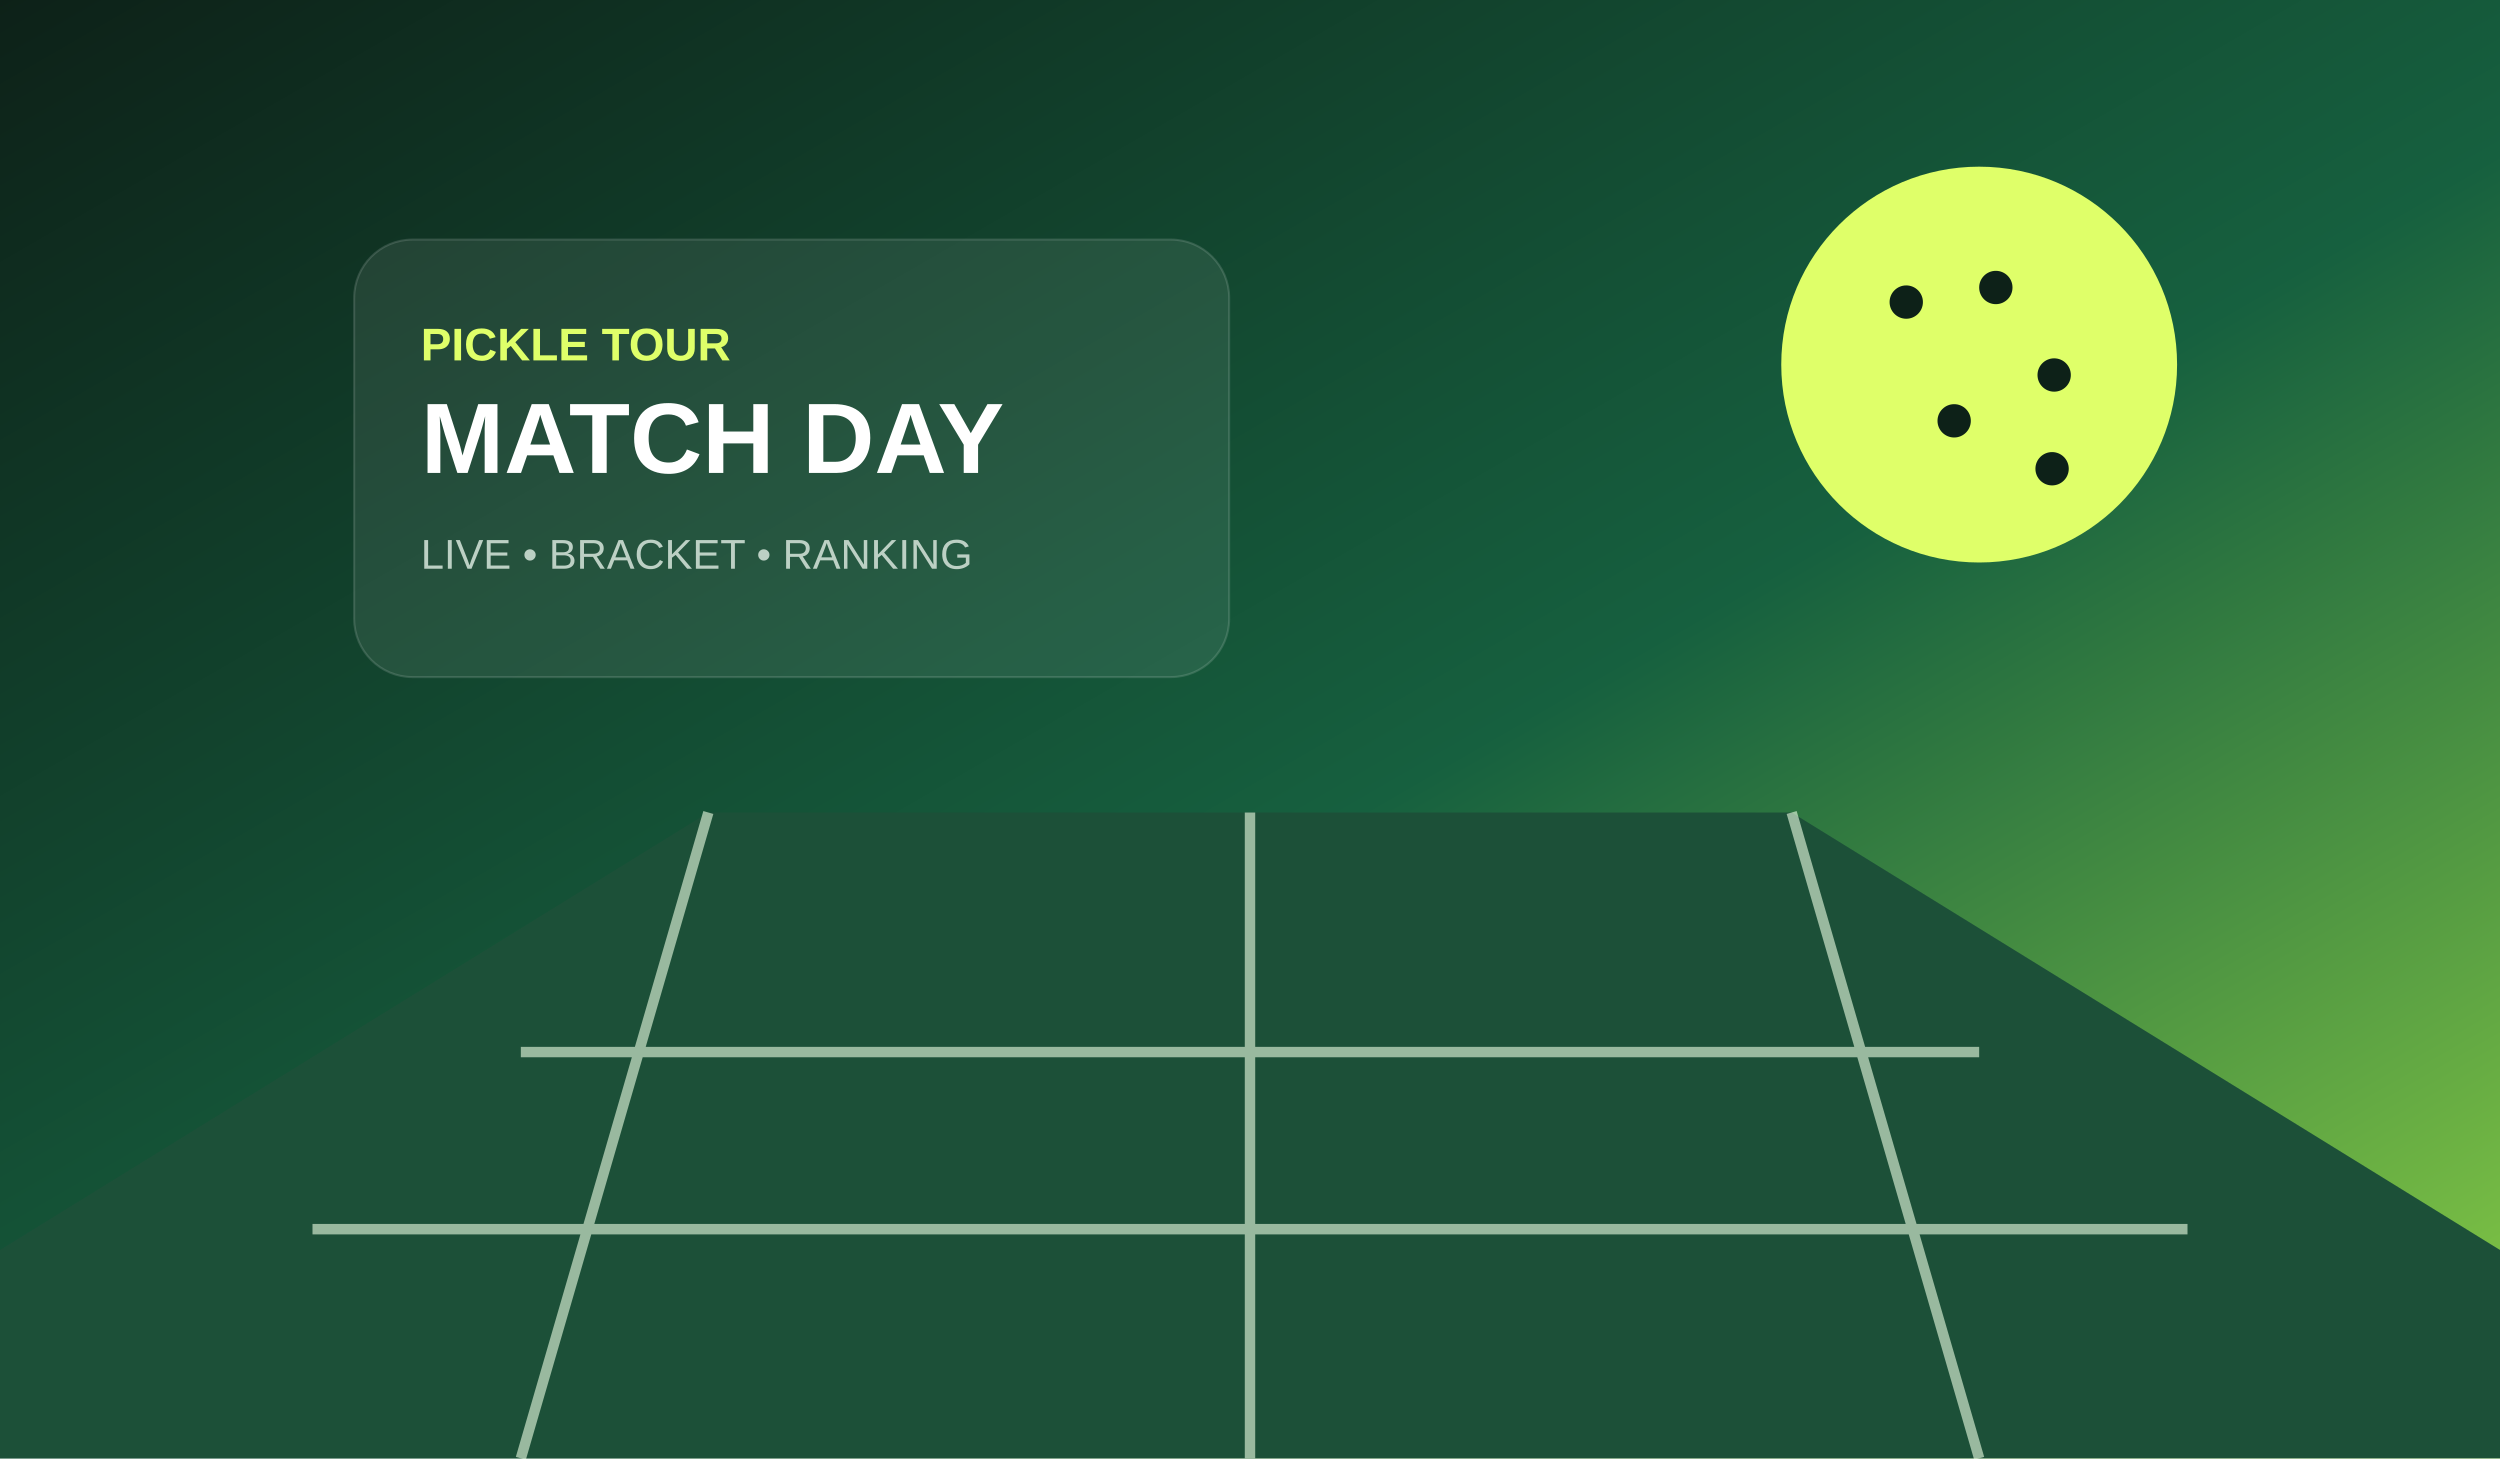
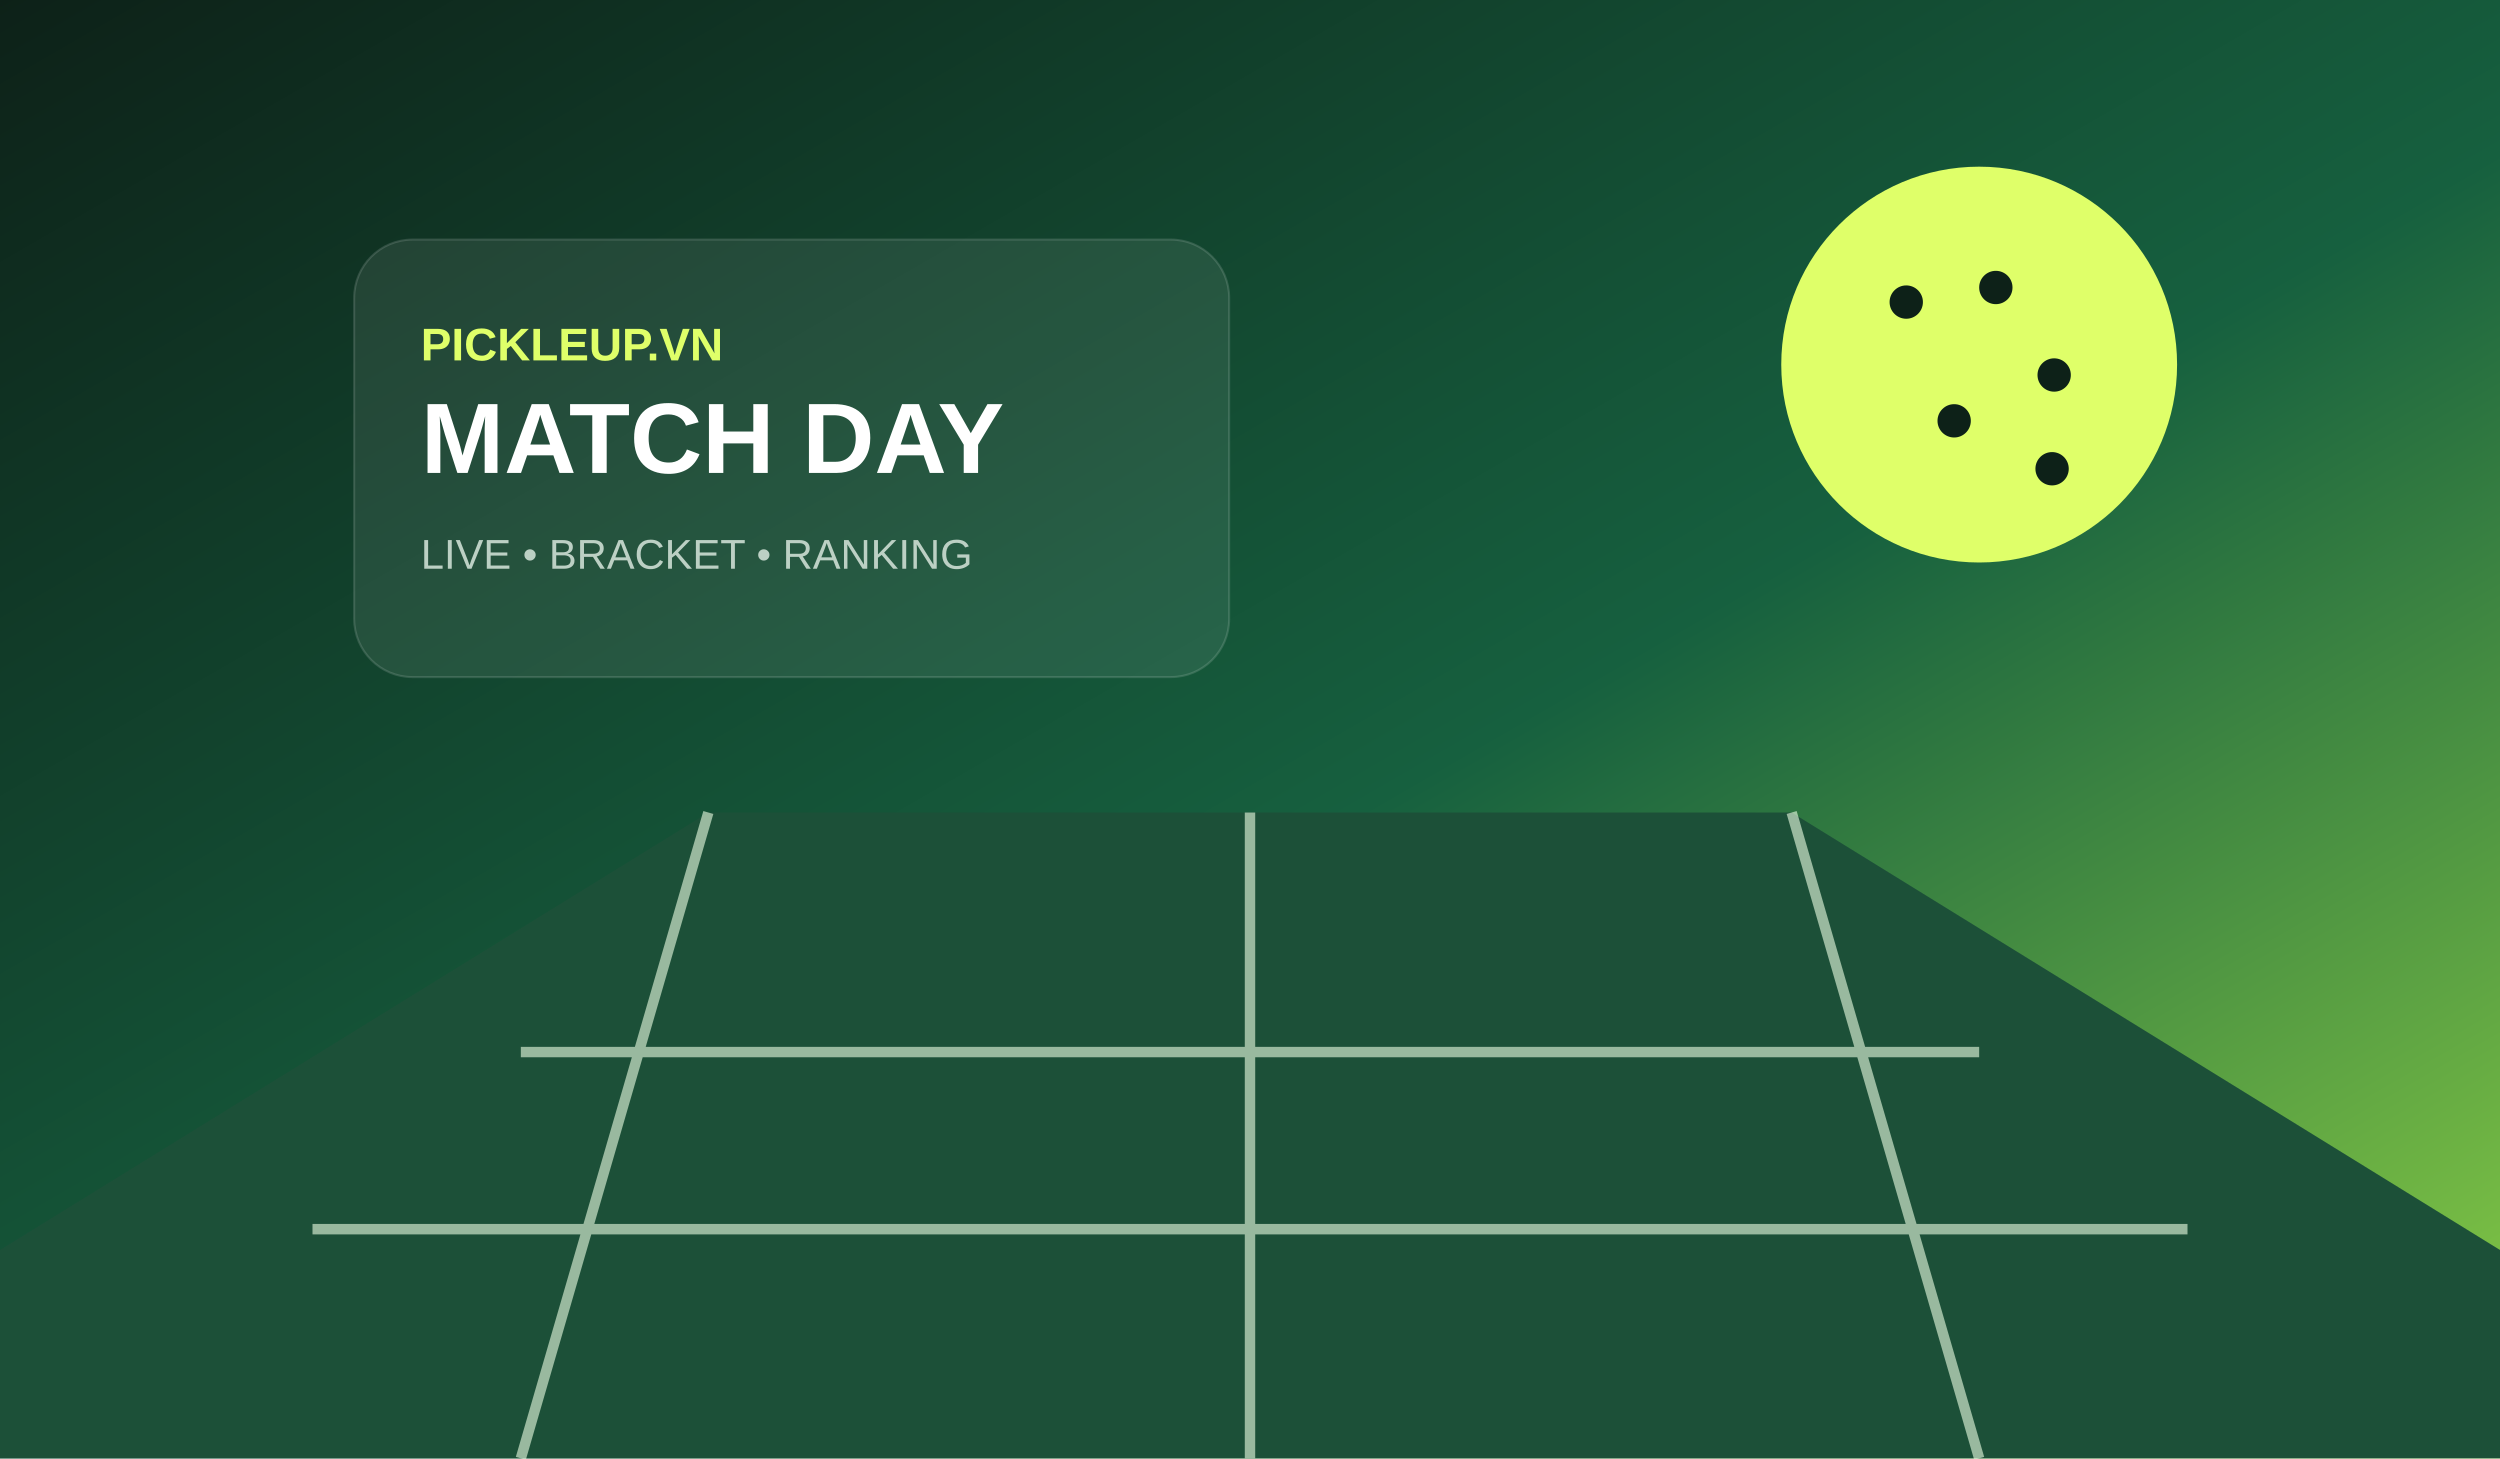
<svg xmlns="http://www.w3.org/2000/svg" viewBox="0 0 1200 700">
  <defs>
    <linearGradient id="g" x1="0" y1="0" x2="1" y2="1">
      <stop stop-color="#0d2118" />
      <stop offset=".55" stop-color="#16603f" />
      <stop offset="1" stop-color="#8bcf45" />
    </linearGradient>
  </defs>
  <rect width="1200" height="700" fill="url(#g)" />
  <path d="M0 600 340 390h520l340 210v100H0Z" fill="#1c5038" />
  <path d="M340 390 250 700M860 390l90 310M600 390v310M150 590h900M250 505h700" stroke="#ecffe4" stroke-opacity=".6" stroke-width="5" />
  <g transform="translate(170 115)">
    <rect width="420" height="210" rx="28" fill="#fff" fill-opacity=".08" stroke="#fff" stroke-opacity=".14" />
-     <text x="32" y="58" fill="#dfff69" font-family="Arial" font-size="22" font-weight="700">PICKLE TOUR</text>
+     <text x="32" y="58" fill="#dfff69" font-family="Arial" font-size="22" font-weight="700">PICKLEUP.VN</text>
    <text x="32" y="112" fill="#fff" font-family="Arial" font-size="48" font-weight="900">MATCH DAY</text>
    <text x="32" y="158" fill="#bcd0c4" font-family="Arial" font-size="20">LIVE • BRACKET • RANKING</text>
  </g>
  <circle cx="950" cy="175" r="95" fill="#dfff69" />
  <g fill="#0d2118">
    <circle cx="915" cy="145" r="8" />
    <circle cx="958" cy="138" r="8" />
    <circle cx="986" cy="180" r="8" />
    <circle cx="938" cy="202" r="8" />
    <circle cx="985" cy="225" r="8" />
  </g>
</svg>
